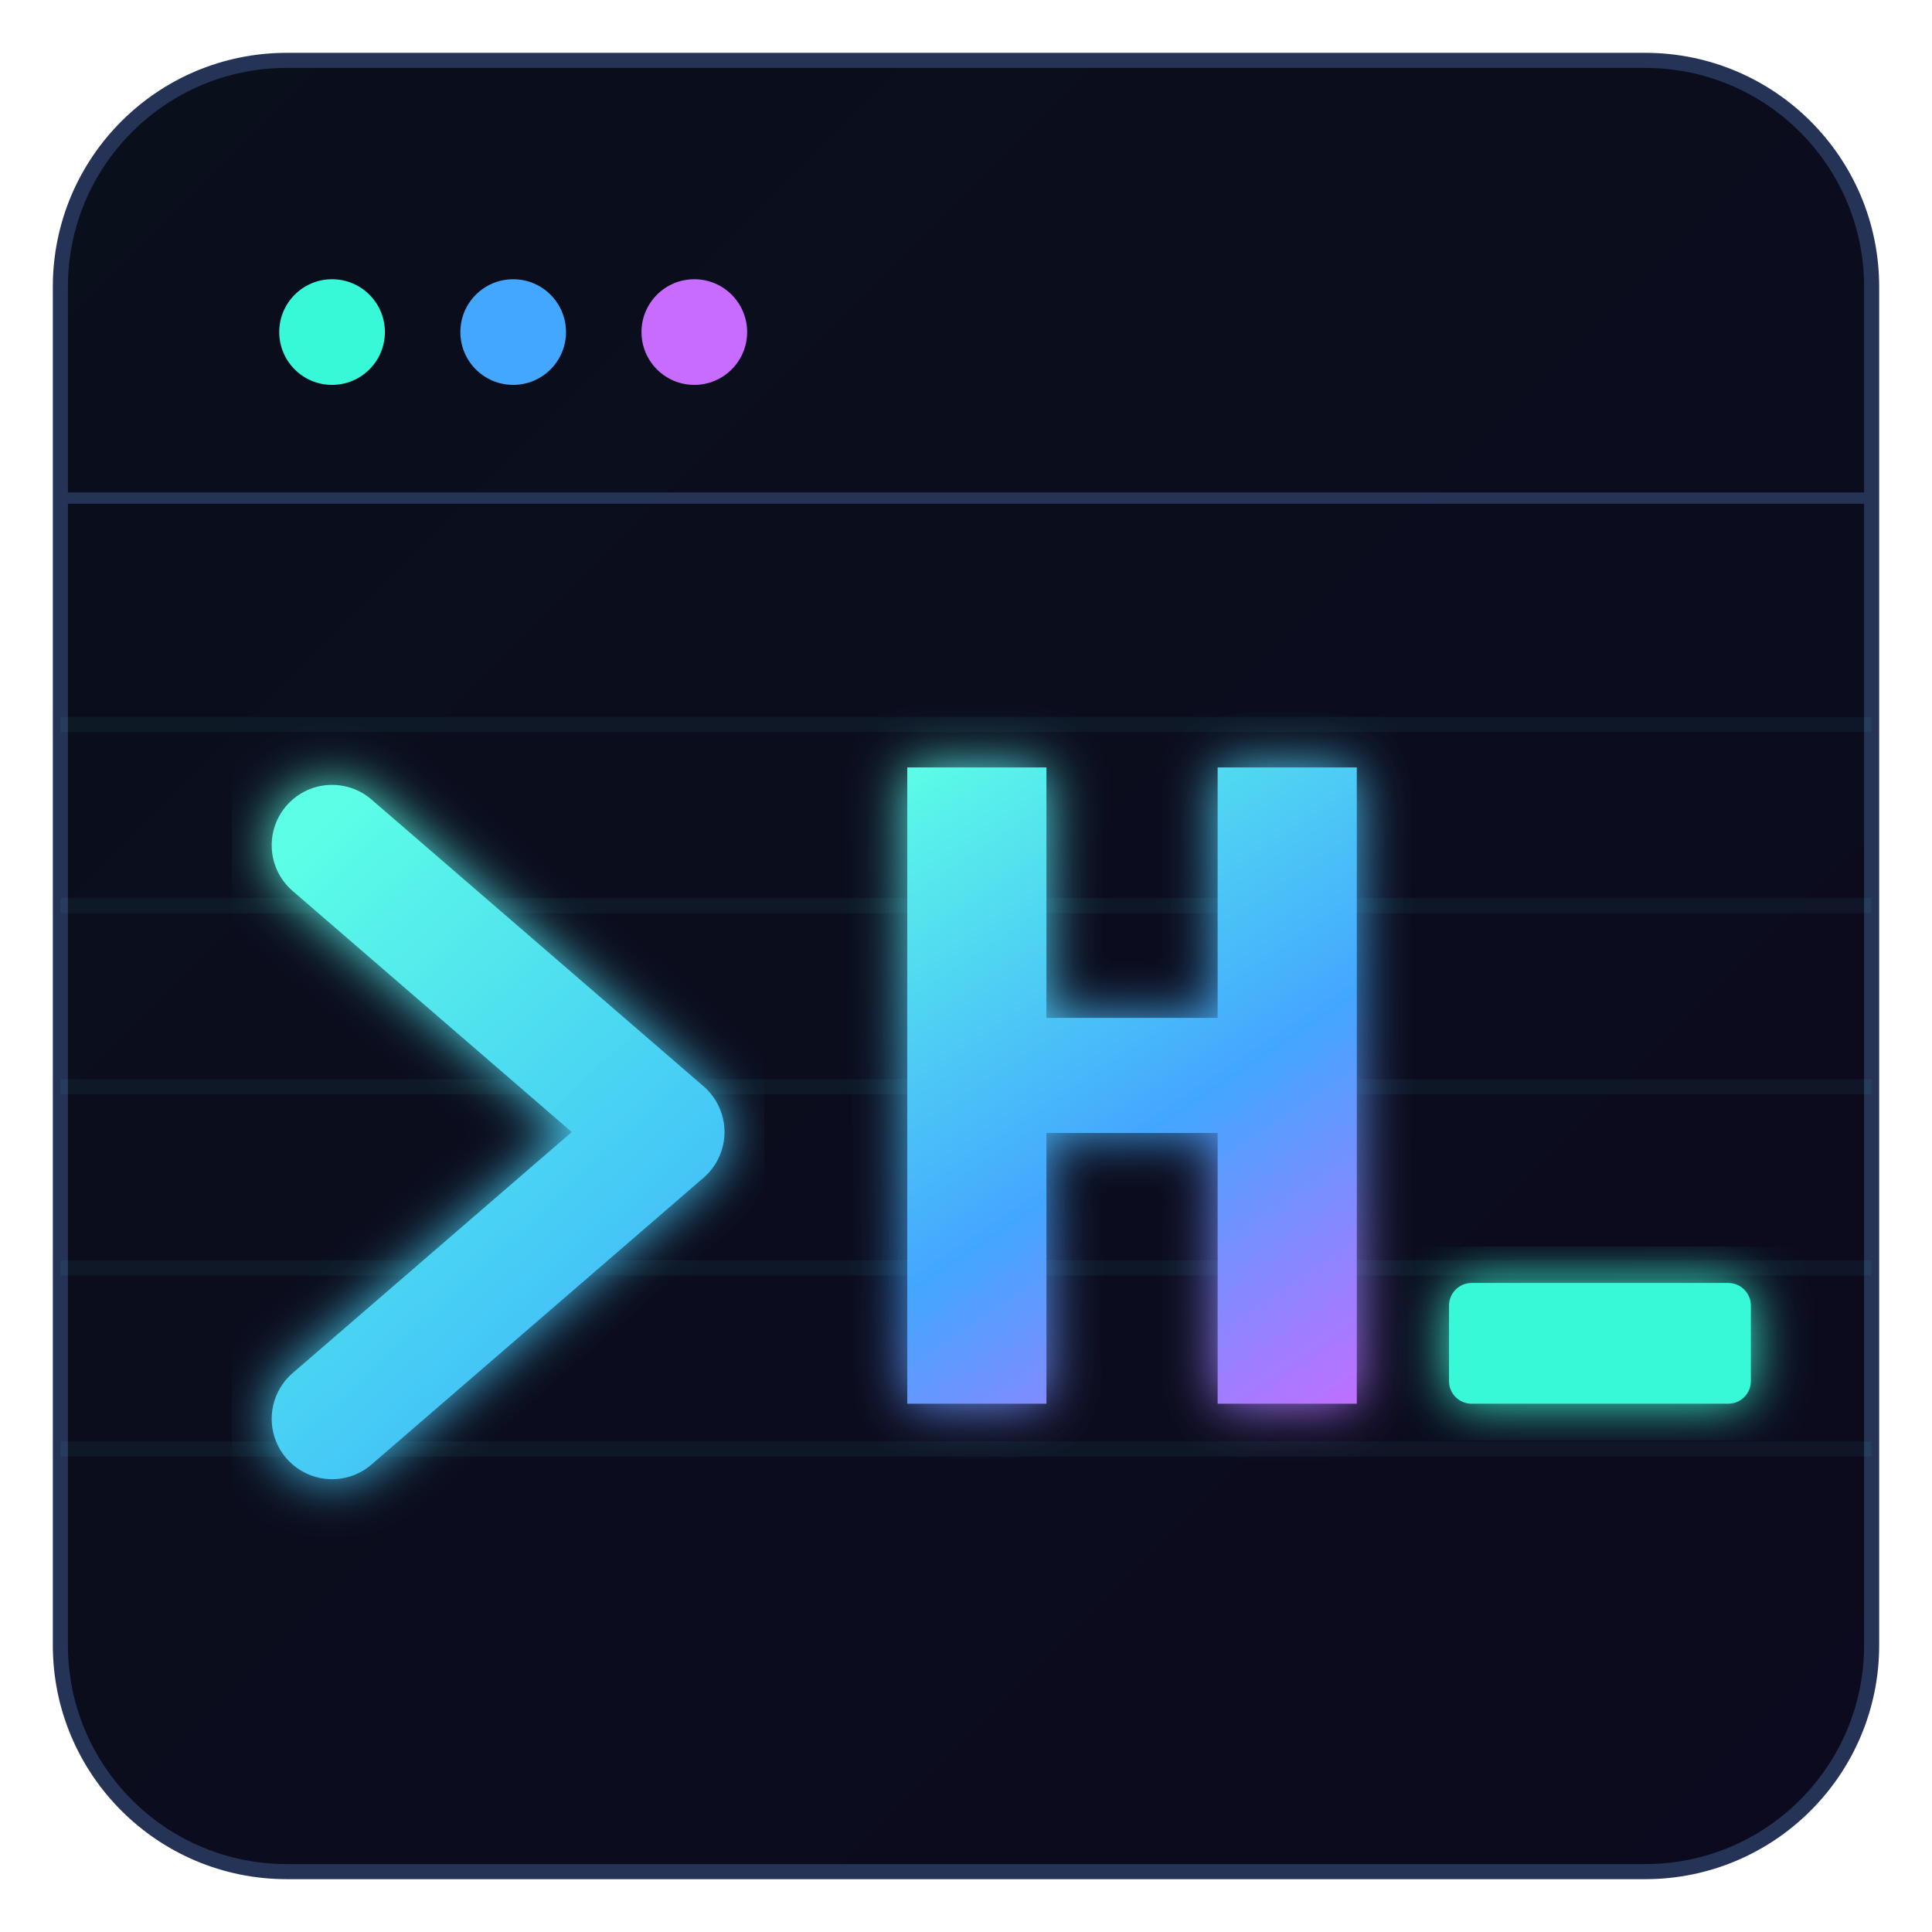
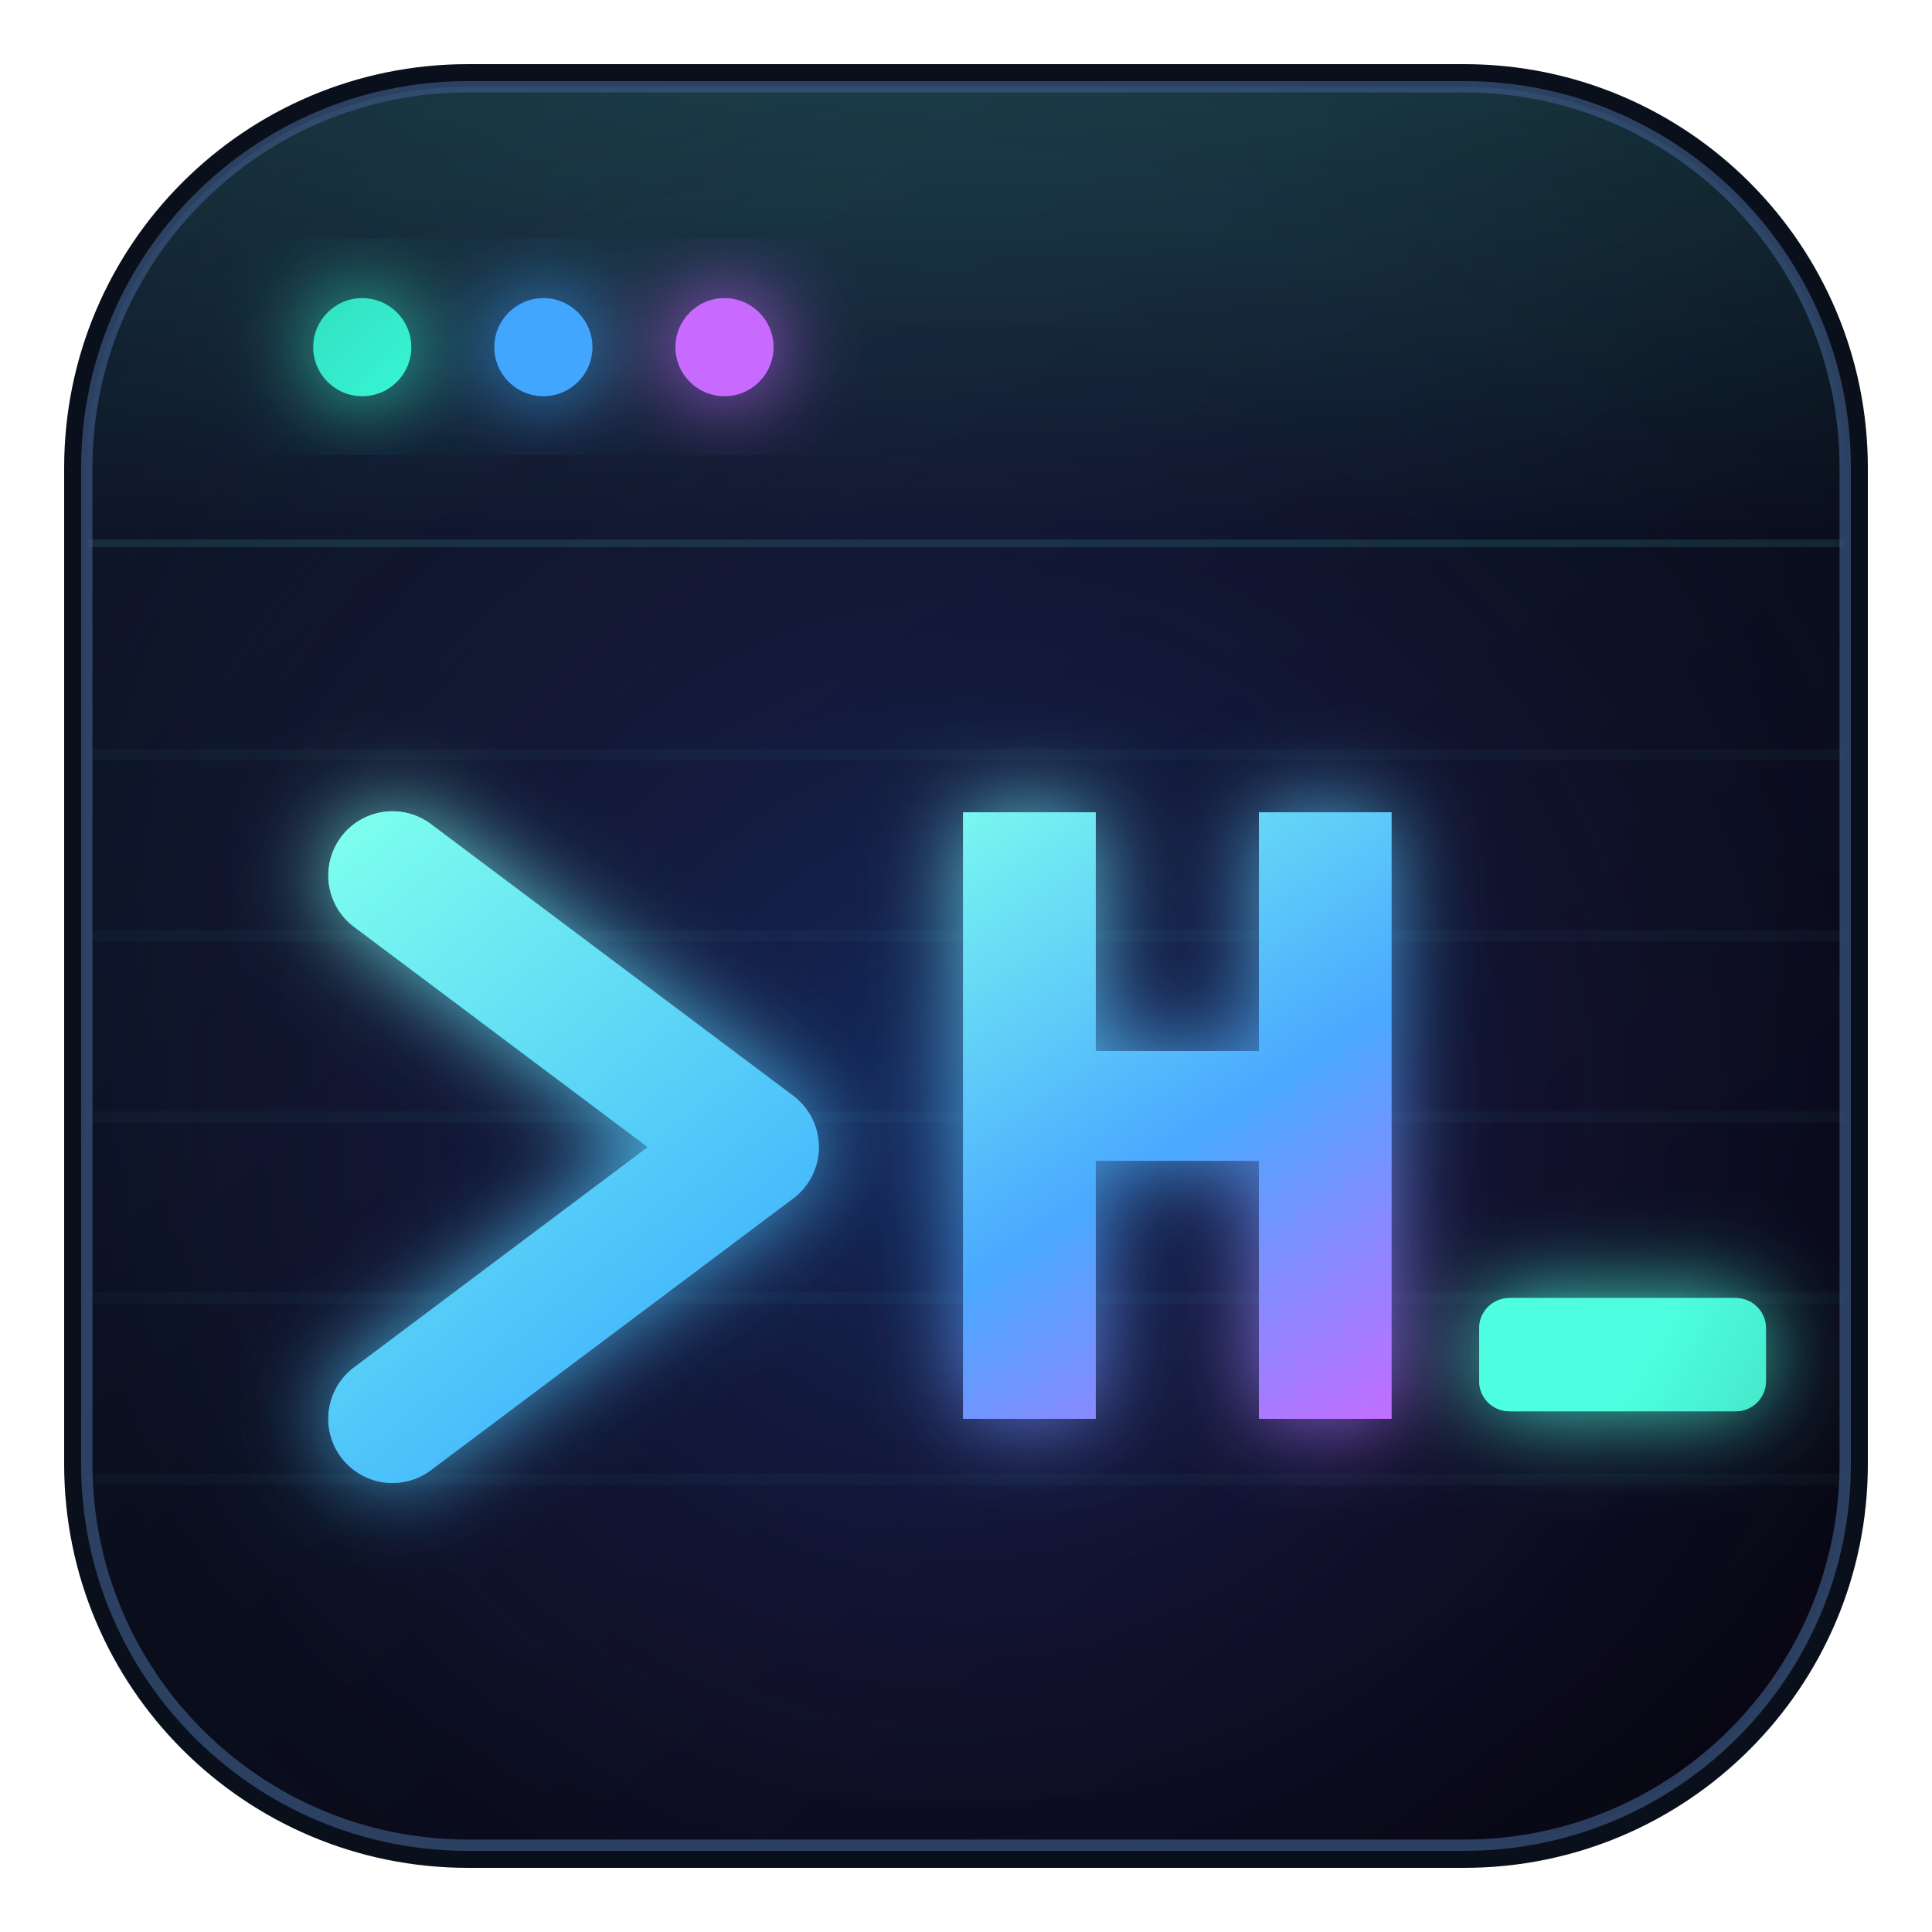
<svg xmlns="http://www.w3.org/2000/svg" width="256" height="256" viewBox="0 0 256 256" fill="none">
  <defs>
    <clipPath id="sq">
-       <rect x="8" y="8" width="240" height="240" rx="30" />
+       <rect x="10" y="10" width="236" height="236" rx="52" />
    </clipPath>
-     <linearGradient id="bg" x1="0" y1="0" x2="256" y2="256" gradientUnits="userSpaceOnUse">
-       <stop offset="0" stop-color="#0a0f1c" />
-       <stop offset="1" stop-color="#0c0a1e" />
+     <linearGradient id="bg" x1="40" y1="10" x2="220" y2="246" gradientUnits="userSpaceOnUse">
+       <stop offset="0" stop-color="#111a30" />
+       <stop offset="0.5" stop-color="#0b1122" />
+       <stop offset="1" stop-color="#0a0818" />
    </linearGradient>
-     <linearGradient id="cyan" x1="40" y1="110" x2="110" y2="185" gradientUnits="userSpaceOnUse">
-       <stop offset="0" stop-color="#5cffe6" />
-       <stop offset="1" stop-color="#38a9ff" />
+     <radialGradient id="innerglow" cx="0.5" cy="0.58" r="0.6">
+       <stop offset="0" stop-color="#2b6bff" stop-opacity="0.28" />
+       <stop offset="0.55" stop-color="#3a2b8f" stop-opacity="0.12" />
+       <stop offset="1" stop-color="#0a0818" stop-opacity="0" />
+     </radialGradient>
+     <linearGradient id="topbevel" x1="0" y1="10" x2="0" y2="70" gradientUnits="userSpaceOnUse">
+       <stop offset="0" stop-color="#5cffe6" stop-opacity="0.35" />
+       <stop offset="1" stop-color="#5cffe6" stop-opacity="0" />
    </linearGradient>
-     <linearGradient id="hg" x1="120" y1="100" x2="180" y2="190" gradientUnits="userSpaceOnUse">
-       <stop offset="0" stop-color="#5cffe6" />
-       <stop offset="0.55" stop-color="#43a6ff" />
+     <linearGradient id="cyan" x1="42" y1="112" x2="104" y2="186" gradientUnits="userSpaceOnUse">
+       <stop offset="0" stop-color="#7dffee" />
+       <stop offset="1" stop-color="#3aa9ff" />
+     </linearGradient>
+     <linearGradient id="hg" x1="124" y1="104" x2="182" y2="192" gradientUnits="userSpaceOnUse">
+       <stop offset="0" stop-color="#7dffee" />
+       <stop offset="0.55" stop-color="#4aa8ff" />
      <stop offset="1" stop-color="#c86bff" />
    </linearGradient>
-     <filter id="glow" x="-30%" y="-30%" width="160%" height="160%">
-       <feGaussianBlur stdDeviation="3.5" result="b" />
+     <filter id="soft" x="-60%" y="-60%" width="220%" height="220%">
+       <feGaussianBlur stdDeviation="6" result="b" />
      <feMerge>
        <feMergeNode in="b" />
        <feMergeNode in="SourceGraphic" />
      </feMerge>
    </filter>
+     <radialGradient id="vig" cx="0.5" cy="0.5" r="0.72">
+       <stop offset="0.6" stop-color="#000000" stop-opacity="0" />
+       <stop offset="1" stop-color="#000000" stop-opacity="0.35" />
+     </radialGradient>
  </defs>
-   <rect x="8" y="8" width="240" height="240" rx="30" fill="url(#bg)" stroke="#243356" stroke-width="2" />
+   <rect x="10" y="10" width="236" height="236" rx="52" fill="url(#bg)" />
  <g clip-path="url(#sq)">
-     <g stroke="#5cffe6" stroke-width="2" opacity="0.05">
-       <path d="M8 96 H248 M8 120 H248 M8 144 H248 M8 168 H248 M8 192 H248" />
+     <rect x="10" y="10" width="236" height="236" fill="url(#innerglow)" />
+     <g stroke="#5cffe6" stroke-width="1.5" opacity="0.035">
+       <path d="M10 100 H246 M10 124 H246 M10 148 H246 M10 172 H246 M10 196 H246" />
    </g>
-     <circle cx="44" cy="44" r="7" fill="#38f9d7" />
-     <circle cx="68" cy="44" r="7" fill="#43a6ff" />
-     <circle cx="92" cy="44" r="7" fill="#c86bff" />
-     <line x1="8" y1="66" x2="248" y2="66" stroke="#243356" stroke-width="1.5" />
-     <polyline points="44,112 88,150 44,188" fill="none" stroke="url(#cyan)" stroke-width="16" stroke-linecap="round" stroke-linejoin="round" filter="url(#glow)" />
-     <text x="150" y="186" text-anchor="middle" font-family="Consolas,'Courier New',monospace" font-size="128" font-weight="800" fill="url(#hg)" filter="url(#glow)">H</text>
-     <rect x="192" y="170" width="40" height="16" rx="3" fill="#38f9d7" filter="url(#glow)" />
+     <rect x="10" y="10" width="236" height="60" fill="url(#topbevel)" opacity="0.5" />
+     <g filter="url(#soft)">
+       <circle cx="48" cy="46" r="6.5" fill="#38f9d7" />
+       <circle cx="72" cy="46" r="6.5" fill="#43a6ff" />
+       <circle cx="96" cy="46" r="6.5" fill="#c86bff" />
+     </g>
+     <line x1="10" y1="72" x2="246" y2="72" stroke="#5cffe6" stroke-width="1" opacity="0.12" />
+     <g filter="url(#soft)" opacity="0.85">
+       <polyline points="52,116 100,152 52,188" fill="none" stroke="url(#cyan)" stroke-width="17" stroke-linecap="round" stroke-linejoin="round" />
+       <text x="156" y="188" text-anchor="middle" font-family="Consolas,'Courier New',monospace" font-size="122" font-weight="800" fill="url(#hg)">H</text>
+       <rect x="196" y="172" width="38" height="15" rx="4" fill="#4dffe0" />
+     </g>
+     <polyline points="52,116 100,152 52,188" fill="none" stroke="url(#cyan)" stroke-width="17" stroke-linecap="round" stroke-linejoin="round" />
+     <text x="156" y="188" text-anchor="middle" font-family="Consolas,'Courier New',monospace" font-size="122" font-weight="800" fill="url(#hg)">H</text>
+     <rect x="196" y="172" width="38" height="15" rx="4" fill="#4dffe0" />
+     <rect x="10" y="10" width="236" height="236" fill="url(#vig)" />
  </g>
+   <rect x="10" y="10" width="236" height="236" rx="52" fill="none" stroke="#0a0f1c" stroke-width="3" />
+   <rect x="11.5" y="11.5" width="233" height="233" rx="50.5" fill="none" stroke="#3a5680" stroke-width="1.5" opacity="0.7" />
</svg>
